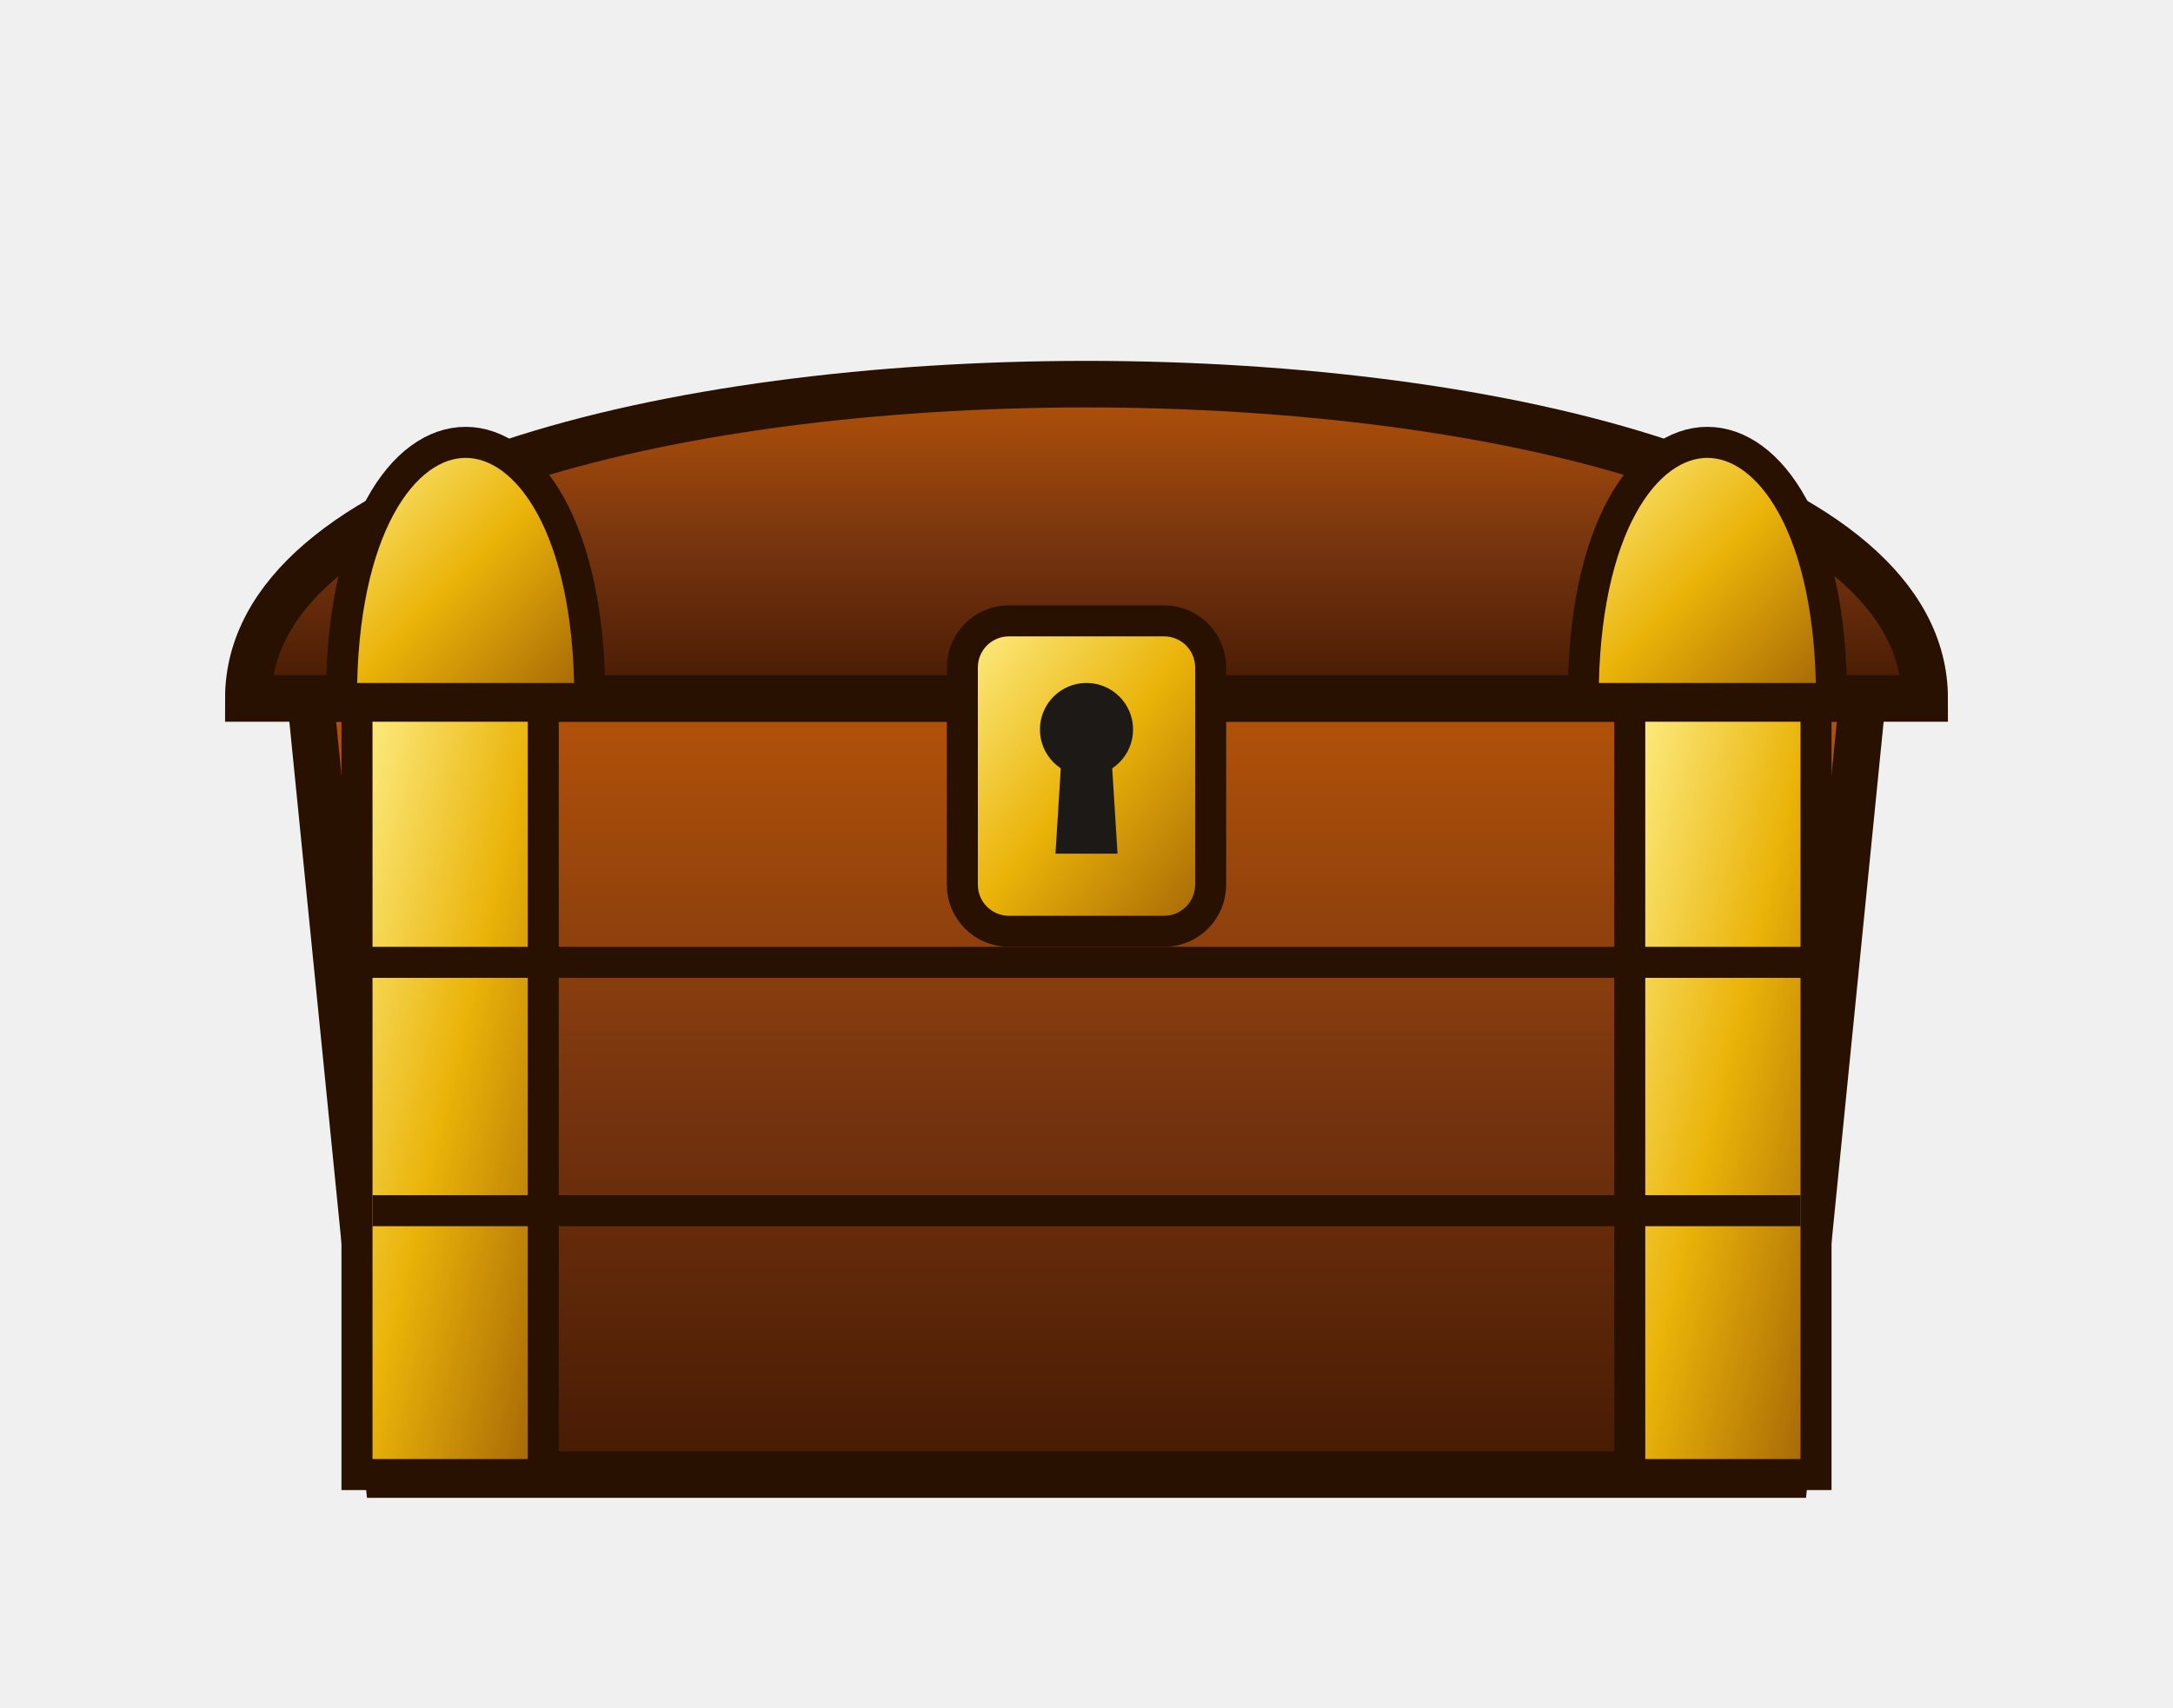
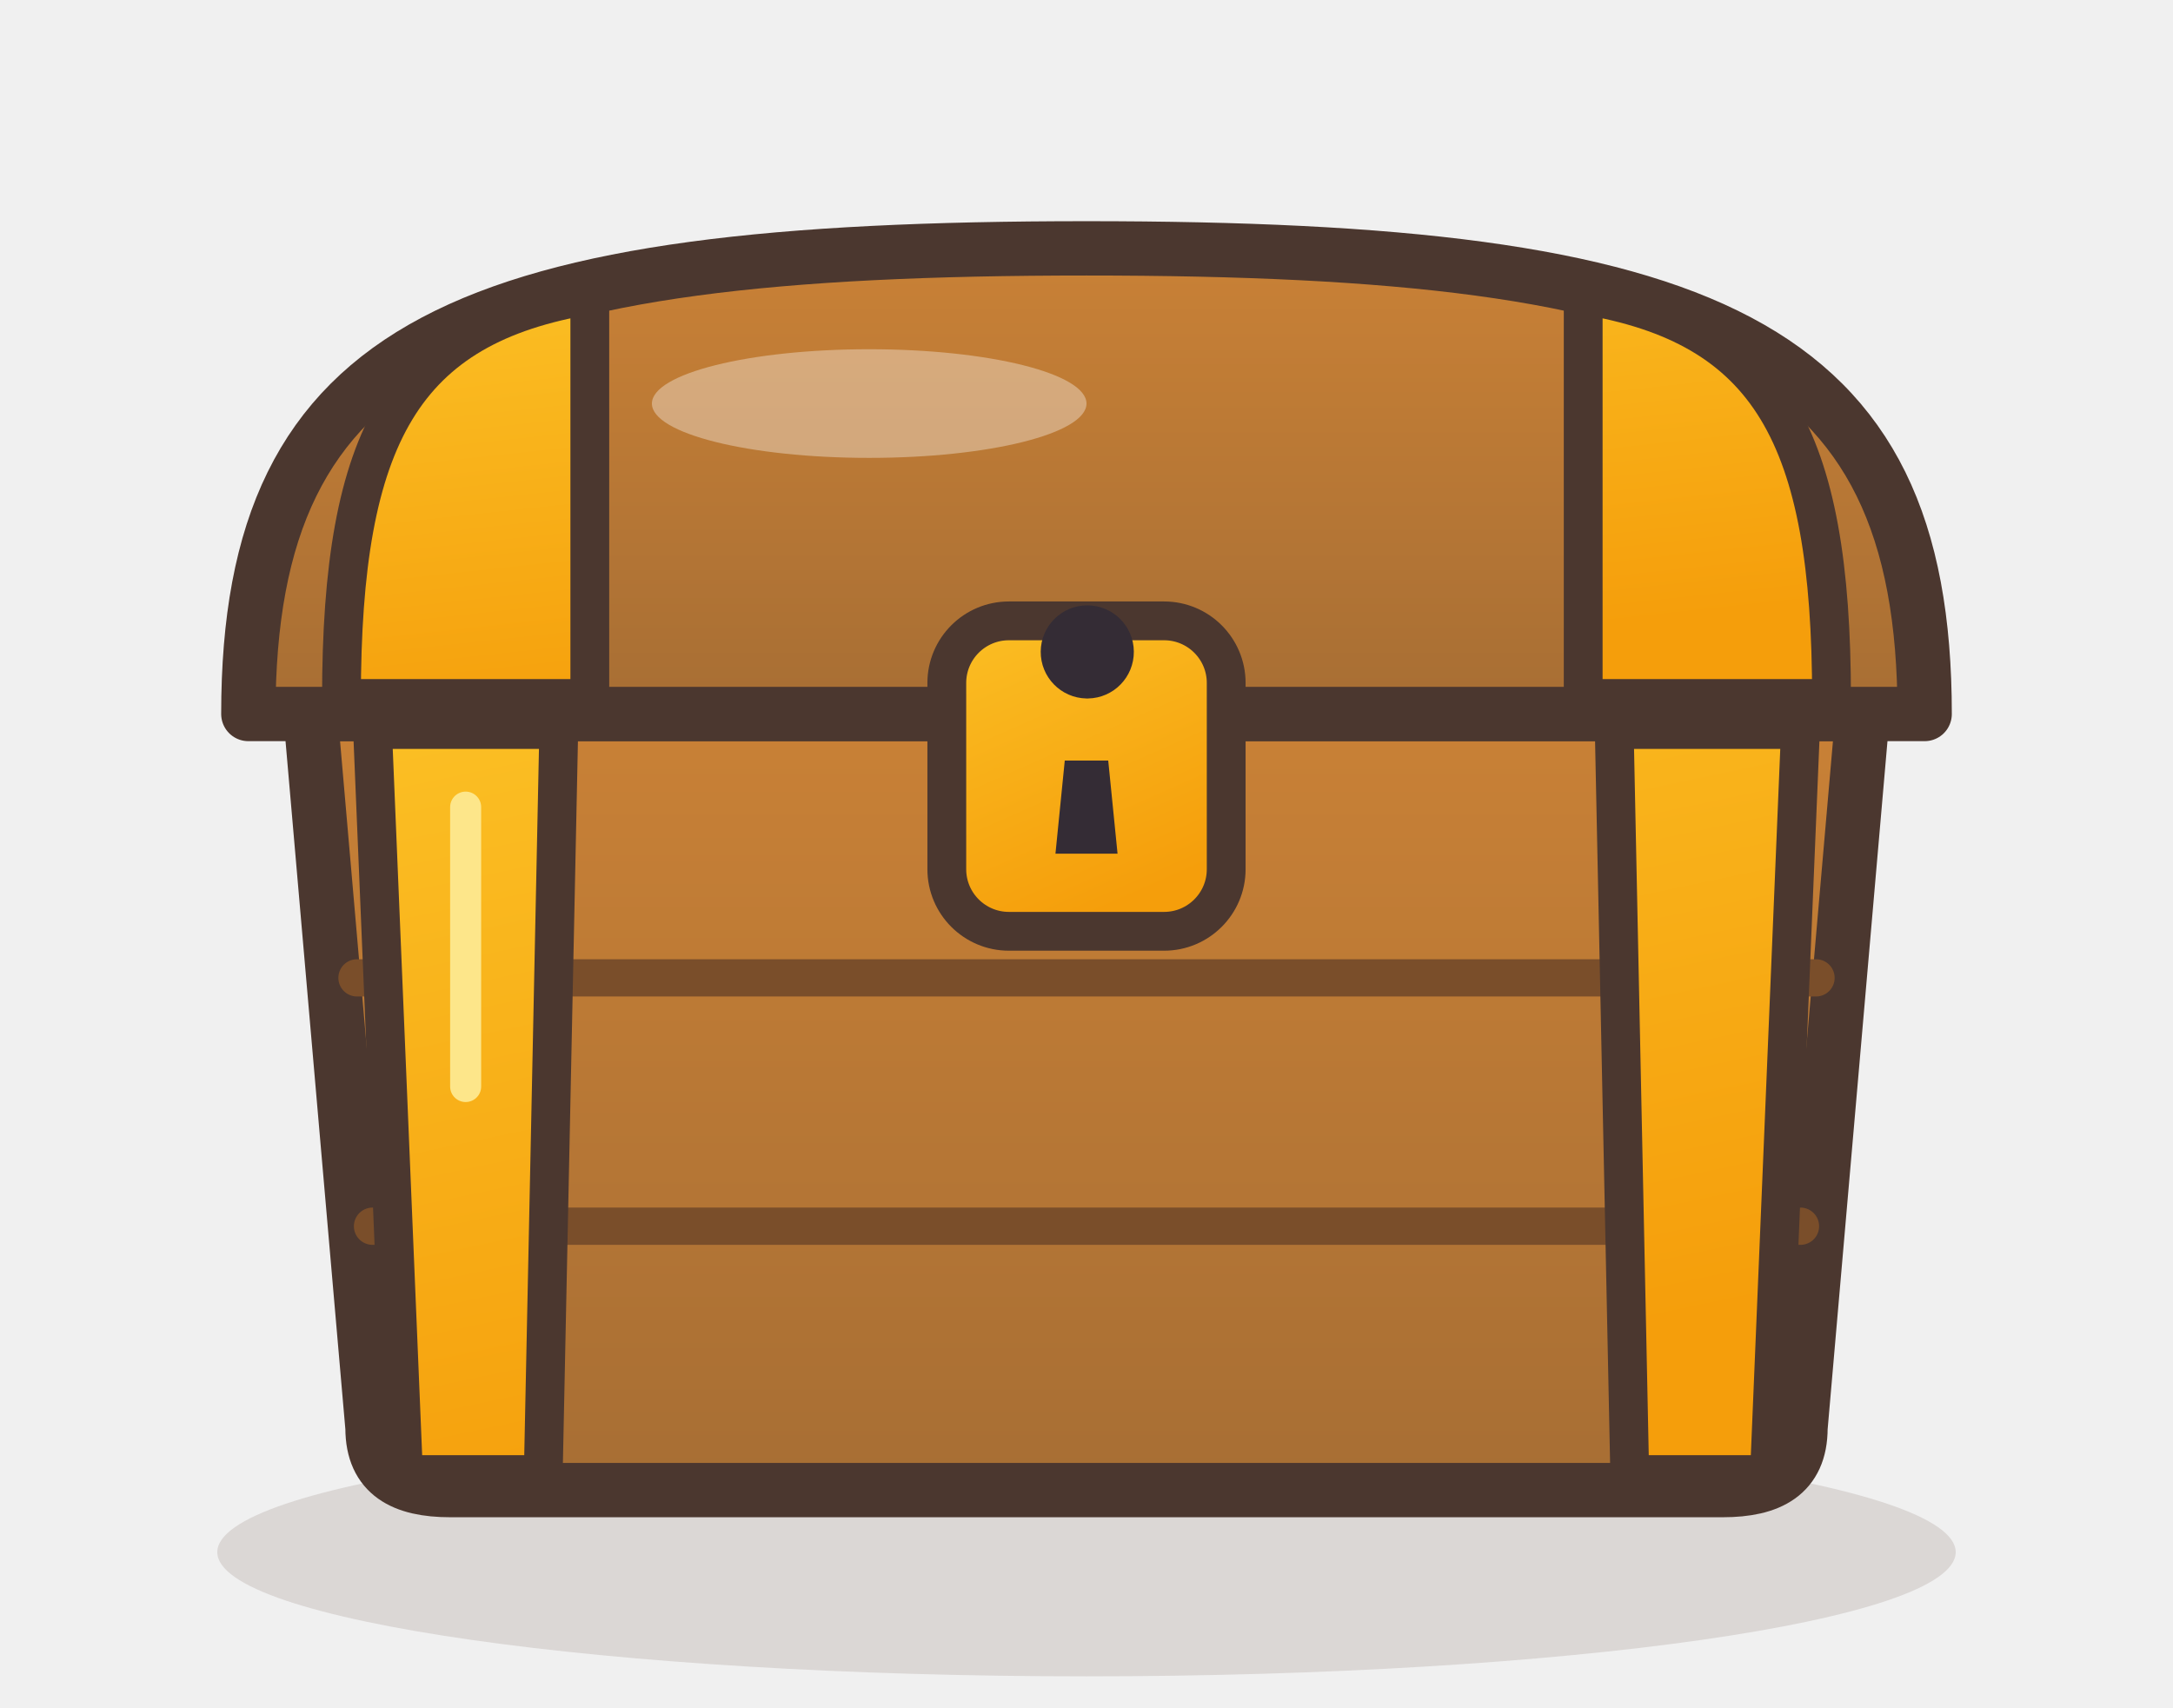
<svg xmlns="http://www.w3.org/2000/svg" viewBox="0 0 140 110" width="140" height="110">
  <defs>
-     <linearGradient id="woodGrad" x1="0%" y1="0%" x2="0%" y2="100%">
-       <stop offset="0%" stop-color="#b45309" />
-       <stop offset="50%" stop-color="#78350f" />
-       <stop offset="100%" stop-color="#451a03" />
+     <linearGradient id="chest_wood" x1="0" y1="0" x2="0" y2="1">
+       <stop offset="0" stop-color="#C98136" />
+       <stop offset="1" stop-color="#A76E34" />
    </linearGradient>
-     <linearGradient id="goldGrad" x1="0%" y1="0%" x2="100%" y2="100%">
-       <stop offset="0%" stop-color="#fef08a" />
-       <stop offset="50%" stop-color="#eab308" />
-       <stop offset="100%" stop-color="#a16207" />
+     <linearGradient id="chest_gold" x1="0" y1="0" x2="0.4" y2="1">
+       <stop offset="0" stop-color="#FBBF24" />
+       <stop offset="1" stop-color="#F59E0B" />
    </linearGradient>
  </defs>
-   <path d="M 20,45 L 120,45 L 115,95 L 25,95 Z" fill="url(#woodGrad)" stroke="#291102" stroke-width="3" />
-   <rect x="23" y="45" width="12" height="50" fill="url(#goldGrad)" stroke="#291102" stroke-width="2" />
-   <rect x="105" y="45" width="12" height="50" fill="url(#goldGrad)" stroke="#291102" stroke-width="2" />
-   <line x1="22" y1="62" x2="118" y2="62" stroke="#291102" stroke-width="2" />
-   <line x1="24" y1="78" x2="116" y2="78" stroke="#291102" stroke-width="2" />
-   <path d="M 16,45 C 16,18 124,18 124,45 Z" fill="url(#woodGrad)" stroke="#291102" stroke-width="3" />
-   <path d="M 22,45 C 22,23 38,23 38,45 Z" fill="url(#goldGrad)" stroke="#291102" stroke-width="2" />
-   <path d="M 102,45 C 102,23 118,23 118,45 Z" fill="url(#goldGrad)" stroke="#291102" stroke-width="2" />
-   <rect x="62" y="40" width="16" height="20" rx="3" fill="url(#goldGrad)" stroke="#291102" stroke-width="2" />
-   <circle cx="70" cy="47" r="3" fill="#1c1917" />
-   <polygon points="68.5,47 71.5,47 72,55 68,55" fill="#1c1917" />
+   <g id="shadow">
+     <ellipse cx="70" cy="100" rx="56" ry="8" fill="#6A5147" opacity="0.16" />
+   </g>
+   <g id="base">
+     <path d="M20 46 L120 46 L116 92 C116 95 114 96 111 96 L29 96 C26 96 24 95 24 92 Z" fill="url(#chest_wood)" stroke="#4B372F" stroke-width="3.5" stroke-linejoin="round" />
+     <path d="M23 63 L117 63 M24 79 L116 79" fill="none" stroke="#7A4E2A" stroke-width="2.4" stroke-linecap="round" />
+     <path d="M24 47 L36 47 L35 95 L26 95 Z M104 47 L116 47 L114 95 L105 95 Z" fill="url(#chest_gold)" stroke="#4B372F" stroke-width="2.5" stroke-linejoin="round" />
+     <path d="M30 52 L30 70" fill="none" stroke="#FDE68A" stroke-width="2" stroke-linecap="round" />
+     <path d="M16 46 C16 22 30 16 70 16 C110 16 124 22 124 46 Z" fill="url(#chest_wood)" stroke="#4B372F" stroke-width="3.5" stroke-linejoin="round" />
+     <path d="M22 45 C22 28 26 21 38 19 L38 45 Z M118 45 C118 28 114 21 102 19 L102 45 Z" fill="url(#chest_gold)" stroke="#4B372F" stroke-width="2.5" stroke-linejoin="round" />
+     <ellipse cx="56" cy="26" rx="14" ry="3.5" fill="#FFFFFF" opacity="0.35" />
+     <rect x="61" y="40" width="18" height="20" rx="4" fill="url(#chest_gold)" stroke="#4B372F" stroke-width="2.5" />
+     <path d="M70 45 a3 3 0 1 1 0.1 0 Z M68.6 49 L71.4 49 L72 55 L68 55 Z" fill="#342C35" />
+   </g>
</svg>
